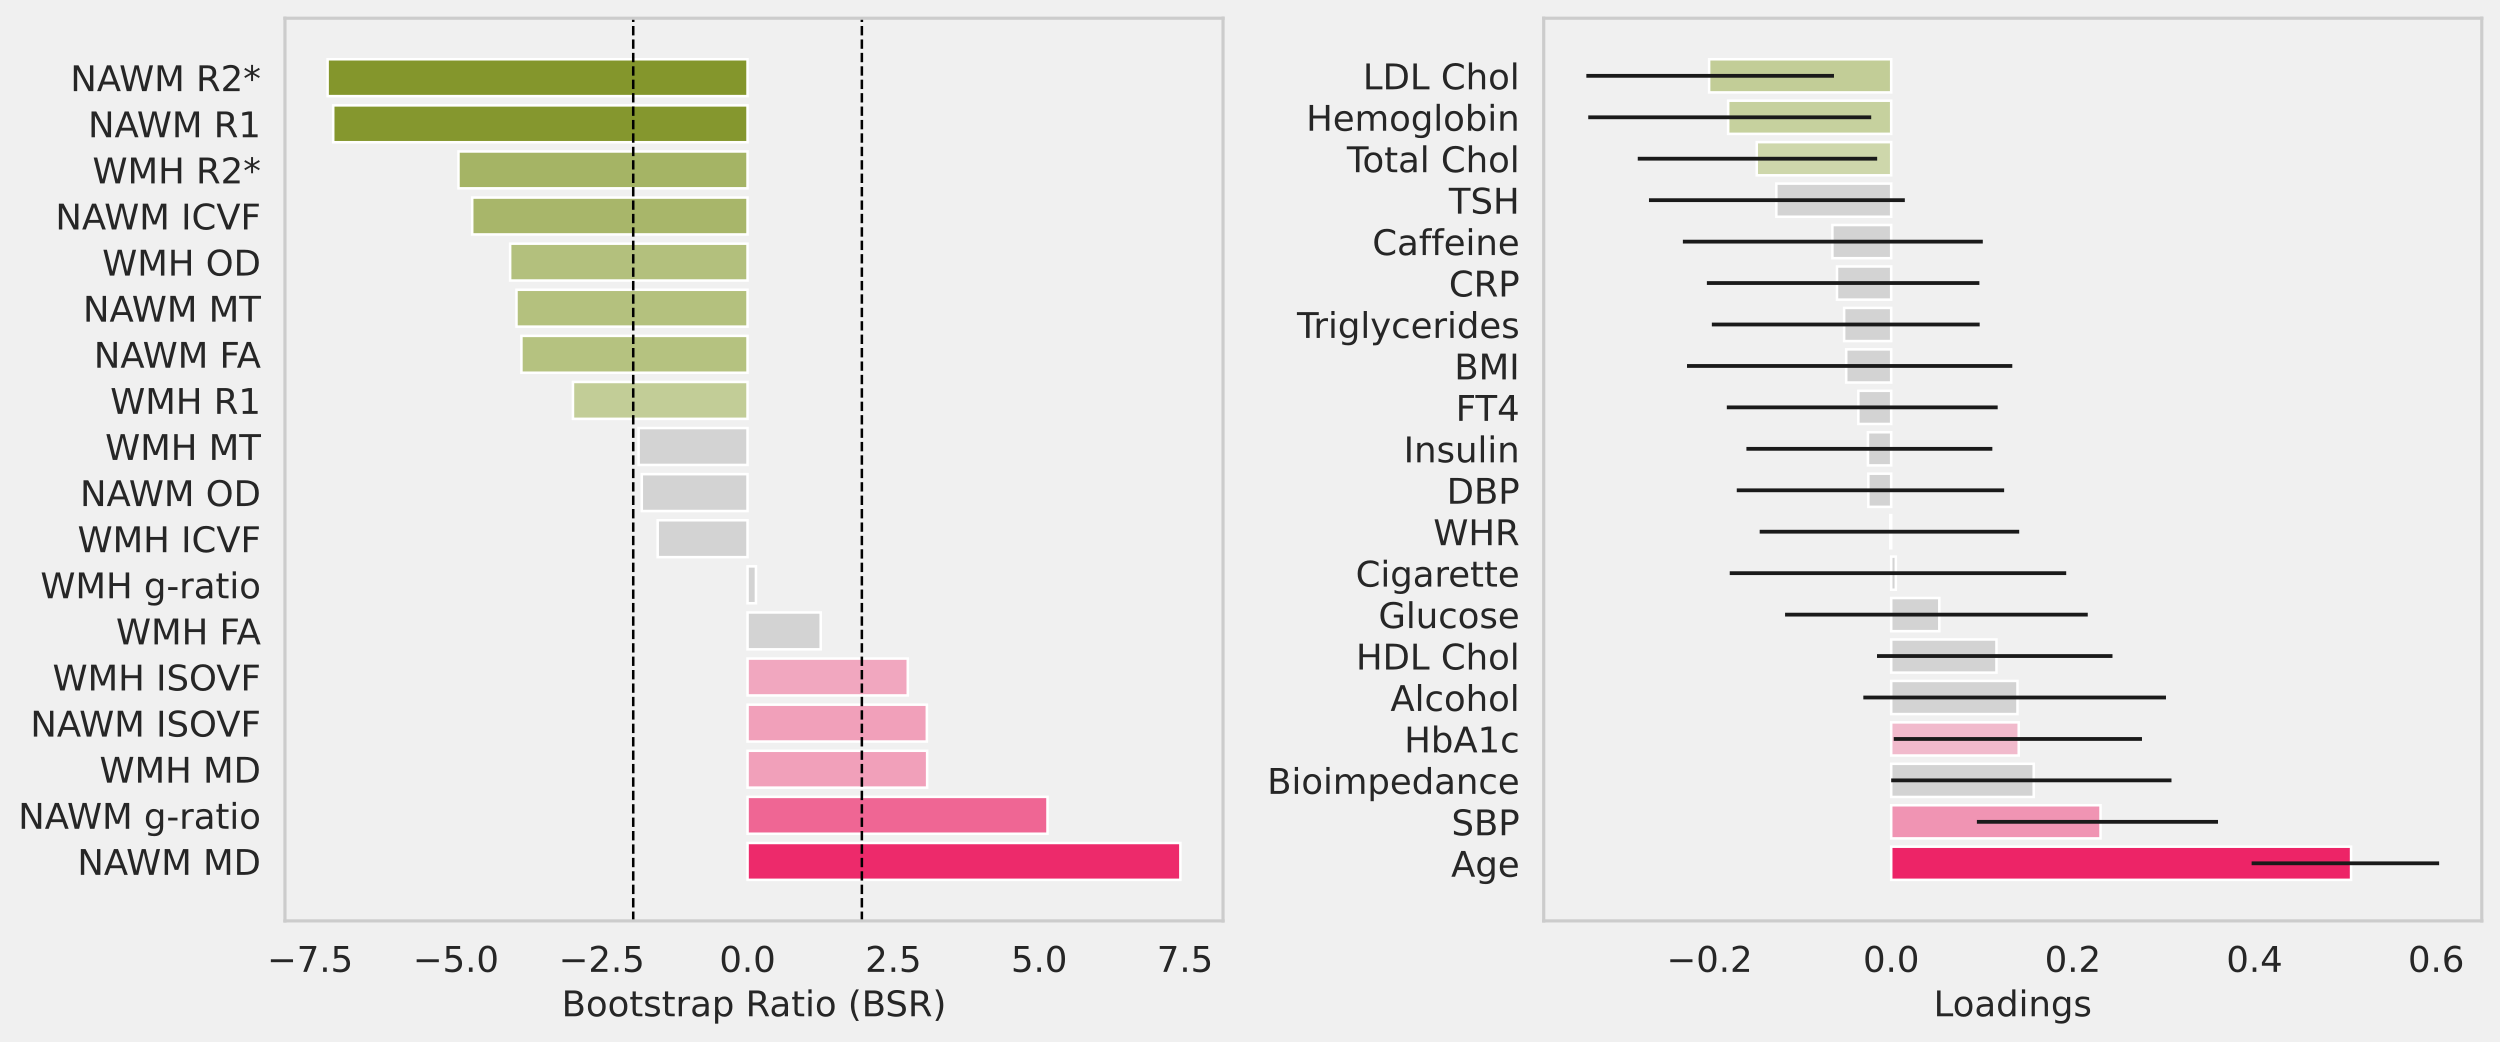
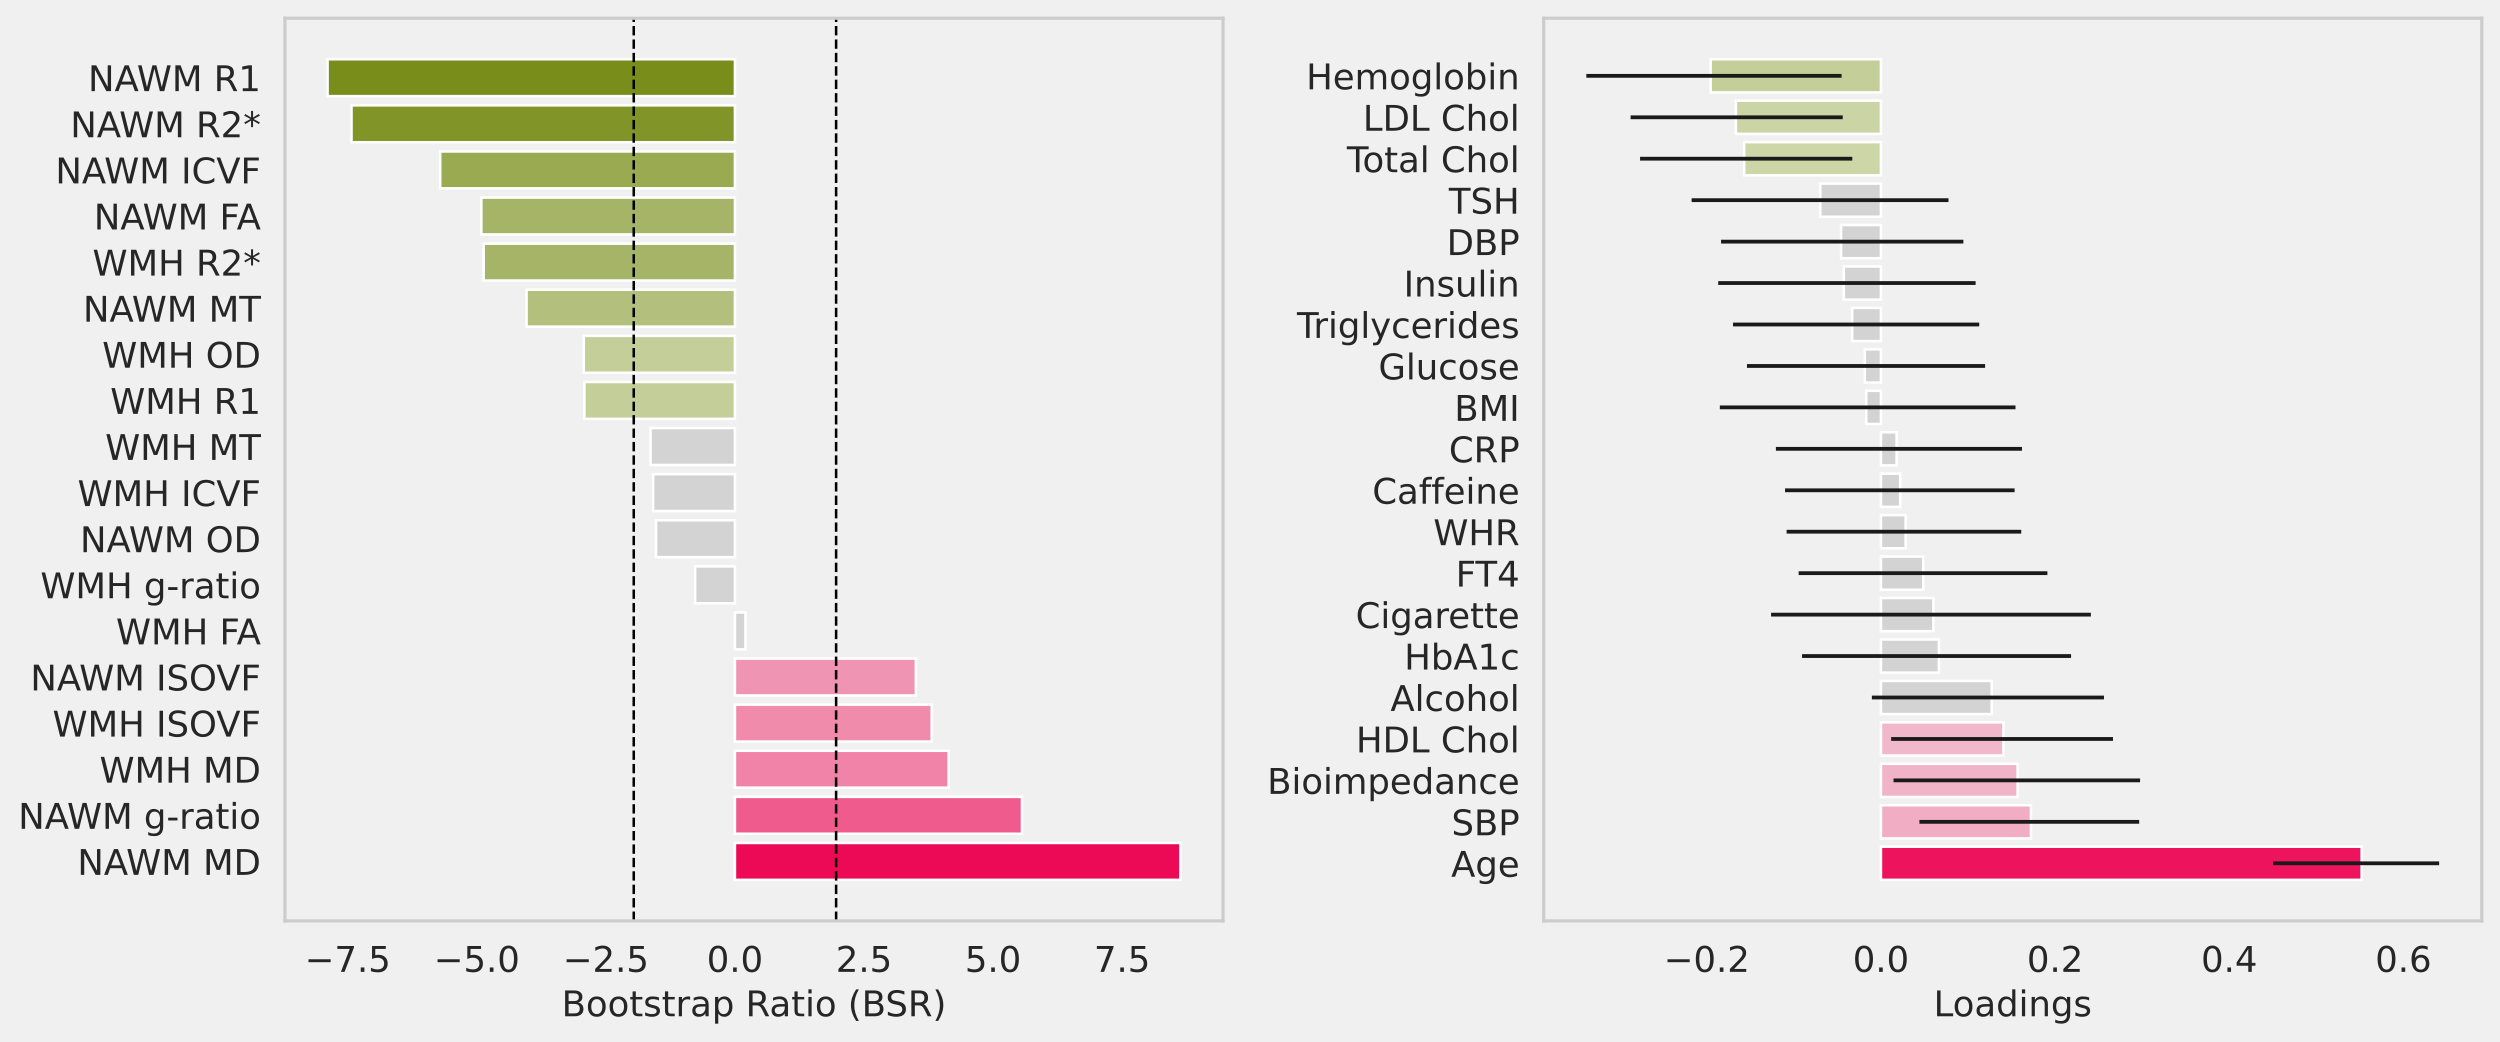
<svg xmlns="http://www.w3.org/2000/svg" width="987.589pt" height="411.579pt" viewBox="0 0 987.589 411.579" version="1.1">
  <defs>
    <style type="text/css">*{stroke-linejoin: round; stroke-linecap: butt}</style>
  </defs>
  <g id="figure_1">
    <g id="patch_1">
      <path d="M 0 411.579  L 987.589 411.579  L 987.589 0  L 0 0  L 0 411.579  z " style="fill: none" />
    </g>
    <g id="axes_1">
      <g id="patch_2">
        <path d="M 112.569 363.78  L 483.139 363.78  L 483.139 7.2  L 112.569 7.2  L 112.569 363.78  z " style="fill: none" />
      </g>
      <g id="matplotlib.axis_1">
        <g id="xtick_1">
          <g id="text_1">
-             <text style="fill: #262626; font: 14px 'DejaVu Sans', sans-serif; text-anchor: middle" x="122.5" y="383.918" transform="rotate(-0 122.5004 383.9178)">−7.5</text>
+             <text style="fill: #262626; font: 14px 'DejaVu Sans', sans-serif; text-anchor: middle" x="137.373" y="383.918" transform="rotate(-0 137.3735 383.9178)">−7.5</text>
          </g>
        </g>
        <g id="xtick_2">
          <g id="text_2">
-             <text style="fill: #262626; font: 14px 'DejaVu Sans', sans-serif; text-anchor: middle" x="180.103" y="383.918" transform="rotate(-0 180.1026 383.9178)">−5.0</text>
+             <text style="fill: #262626; font: 14px 'DejaVu Sans', sans-serif; text-anchor: middle" x="188.357" y="383.918" transform="rotate(-0 188.357 383.9178)">−5.0</text>
          </g>
        </g>
        <g id="xtick_3">
          <g id="text_3">
-             <text style="fill: #262626; font: 14px 'DejaVu Sans', sans-serif; text-anchor: middle" x="237.705" y="383.918" transform="rotate(-0 237.7048 383.9178)">−2.5</text>
+             <text style="fill: #262626; font: 14px 'DejaVu Sans', sans-serif; text-anchor: middle" x="239.341" y="383.918" transform="rotate(-0 239.3405 383.9178)">−2.5</text>
          </g>
        </g>
        <g id="xtick_4">
          <g id="text_4">
-             <text style="fill: #262626; font: 14px 'DejaVu Sans', sans-serif; text-anchor: middle" x="295.307" y="383.918" transform="rotate(-0 295.3069 383.9178)">0.0</text>
+             <text style="fill: #262626; font: 14px 'DejaVu Sans', sans-serif; text-anchor: middle" x="290.324" y="383.918" transform="rotate(-0 290.3241 383.9178)">0.0</text>
          </g>
        </g>
        <g id="xtick_5">
          <g id="text_5">
-             <text style="fill: #262626; font: 14px 'DejaVu Sans', sans-serif; text-anchor: middle" x="352.909" y="383.918" transform="rotate(-0 352.9091 383.9178)">2.5</text>
+             <text style="fill: #262626; font: 14px 'DejaVu Sans', sans-serif; text-anchor: middle" x="341.308" y="383.918" transform="rotate(-0 341.3076 383.9178)">2.5</text>
          </g>
        </g>
        <g id="xtick_6">
          <g id="text_6">
-             <text style="fill: #262626; font: 14px 'DejaVu Sans', sans-serif; text-anchor: middle" x="410.511" y="383.918" transform="rotate(-0 410.5113 383.9178)">5.0</text>
+             <text style="fill: #262626; font: 14px 'DejaVu Sans', sans-serif; text-anchor: middle" x="392.291" y="383.918" transform="rotate(-0 392.2911 383.9178)">5.0</text>
          </g>
        </g>
        <g id="xtick_7">
          <g id="text_7">
-             <text style="fill: #262626; font: 14px 'DejaVu Sans', sans-serif; text-anchor: middle" x="468.114" y="383.918" transform="rotate(-0 468.1135 383.9178)">7.5</text>
+             <text style="fill: #262626; font: 14px 'DejaVu Sans', sans-serif; text-anchor: middle" x="443.275" y="383.918" transform="rotate(-0 443.2746 383.9178)">7.5</text>
          </g>
        </g>
        <g id="text_8">
          <text style="fill: #262626; font: 14px 'DejaVu Sans', sans-serif; text-anchor: middle" x="297.854" y="401.467" transform="rotate(-0 297.8544 401.4672)">Bootstrap Ratio (BSR)</text>
        </g>
      </g>
      <g id="matplotlib.axis_2">
        <g id="ytick_1">
          <g id="text_9">
            <text style="fill: #262626; font: 14px 'DejaVu Sans', sans-serif; text-anchor: end" x="103.069" y="345.606" transform="rotate(-0 103.0694 345.6061)">NAWM MD</text>
          </g>
        </g>
        <g id="ytick_2">
          <g id="text_10">
            <text style="fill: #262626; font: 14px 'DejaVu Sans', sans-serif; text-anchor: end" x="103.069" y="327.395" transform="rotate(-0 103.0694 327.3947)">NAWM g-ratio</text>
          </g>
        </g>
        <g id="ytick_3">
          <g id="text_11">
            <text style="fill: #262626; font: 14px 'DejaVu Sans', sans-serif; text-anchor: end" x="103.069" y="309.183" transform="rotate(-0 103.0694 309.1833)">WMH MD</text>
          </g>
        </g>
        <g id="ytick_4">
          <g id="text_12">
-             <text style="fill: #262626; font: 14px 'DejaVu Sans', sans-serif; text-anchor: end" x="103.069" y="290.972" transform="rotate(-0 103.0694 290.9718)">NAWM ISOVF</text>
+             <text style="fill: #262626; font: 14px 'DejaVu Sans', sans-serif; text-anchor: end" x="103.069" y="290.972" transform="rotate(-0 103.0694 290.9718)">WMH ISOVF</text>
          </g>
        </g>
        <g id="ytick_5">
          <g id="text_13">
-             <text style="fill: #262626; font: 14px 'DejaVu Sans', sans-serif; text-anchor: end" x="103.069" y="272.76" transform="rotate(-0 103.0694 272.7604)">WMH ISOVF</text>
+             <text style="fill: #262626; font: 14px 'DejaVu Sans', sans-serif; text-anchor: end" x="103.069" y="272.76" transform="rotate(-0 103.0694 272.7604)">NAWM ISOVF</text>
          </g>
        </g>
        <g id="ytick_6">
          <g id="text_14">
            <text style="fill: #262626; font: 14px 'DejaVu Sans', sans-serif; text-anchor: end" x="103.069" y="254.549" transform="rotate(-0 103.0694 254.5489)">WMH FA</text>
          </g>
        </g>
        <g id="ytick_7">
          <g id="text_15">
            <text style="fill: #262626; font: 14px 'DejaVu Sans', sans-serif; text-anchor: end" x="103.069" y="236.338" transform="rotate(-0 103.0694 236.3375)">WMH g-ratio</text>
          </g>
        </g>
        <g id="ytick_8">
          <g id="text_16">
-             <text style="fill: #262626; font: 14px 'DejaVu Sans', sans-serif; text-anchor: end" x="103.069" y="218.126" transform="rotate(-0 103.0694 218.1261)">WMH ICVF</text>
+             <text style="fill: #262626; font: 14px 'DejaVu Sans', sans-serif; text-anchor: end" x="103.069" y="218.126" transform="rotate(-0 103.0694 218.1261)">NAWM OD</text>
          </g>
        </g>
        <g id="ytick_9">
          <g id="text_17">
-             <text style="fill: #262626; font: 14px 'DejaVu Sans', sans-serif; text-anchor: end" x="103.069" y="199.915" transform="rotate(-0 103.0694 199.9146)">NAWM OD</text>
+             <text style="fill: #262626; font: 14px 'DejaVu Sans', sans-serif; text-anchor: end" x="103.069" y="199.915" transform="rotate(-0 103.0694 199.9146)">WMH ICVF</text>
          </g>
        </g>
        <g id="ytick_10">
          <g id="text_18">
            <text style="fill: #262626; font: 14px 'DejaVu Sans', sans-serif; text-anchor: end" x="103.069" y="181.703" transform="rotate(-0 103.0694 181.7032)">WMH MT</text>
          </g>
        </g>
        <g id="ytick_11">
          <g id="text_19">
            <text style="fill: #262626; font: 14px 'DejaVu Sans', sans-serif; text-anchor: end" x="103.069" y="163.492" transform="rotate(-0 103.0694 163.4917)">WMH R1</text>
          </g>
        </g>
        <g id="ytick_12">
          <g id="text_20">
-             <text style="fill: #262626; font: 14px 'DejaVu Sans', sans-serif; text-anchor: end" x="103.069" y="145.28" transform="rotate(-0 103.0694 145.2803)">NAWM FA</text>
+             <text style="fill: #262626; font: 14px 'DejaVu Sans', sans-serif; text-anchor: end" x="103.069" y="145.28" transform="rotate(-0 103.0694 145.2803)">WMH OD</text>
          </g>
        </g>
        <g id="ytick_13">
          <g id="text_21">
            <text style="fill: #262626; font: 14px 'DejaVu Sans', sans-serif; text-anchor: end" x="103.069" y="127.069" transform="rotate(-0 103.0694 127.0689)">NAWM MT</text>
          </g>
        </g>
        <g id="ytick_14">
          <g id="text_22">
-             <text style="fill: #262626; font: 14px 'DejaVu Sans', sans-serif; text-anchor: end" x="103.069" y="108.857" transform="rotate(-0 103.0694 108.8574)">WMH OD</text>
+             <text style="fill: #262626; font: 14px 'DejaVu Sans', sans-serif; text-anchor: end" x="103.069" y="108.857" transform="rotate(-0 103.0694 108.8574)">WMH R2*</text>
          </g>
        </g>
        <g id="ytick_15">
          <g id="text_23">
-             <text style="fill: #262626; font: 14px 'DejaVu Sans', sans-serif; text-anchor: end" x="103.069" y="90.646" transform="rotate(-0 103.0694 90.64598)">NAWM ICVF</text>
+             <text style="fill: #262626; font: 14px 'DejaVu Sans', sans-serif; text-anchor: end" x="103.069" y="90.646" transform="rotate(-0 103.0694 90.64598)">NAWM FA</text>
          </g>
        </g>
        <g id="ytick_16">
          <g id="text_24">
-             <text style="fill: #262626; font: 14px 'DejaVu Sans', sans-serif; text-anchor: end" x="103.069" y="72.435" transform="rotate(-0 103.0694 72.43454)">WMH R2*</text>
+             <text style="fill: #262626; font: 14px 'DejaVu Sans', sans-serif; text-anchor: end" x="103.069" y="72.435" transform="rotate(-0 103.0694 72.43454)">NAWM ICVF</text>
          </g>
        </g>
        <g id="ytick_17">
          <g id="text_25">
-             <text style="fill: #262626; font: 14px 'DejaVu Sans', sans-serif; text-anchor: end" x="103.069" y="54.223" transform="rotate(-0 103.0694 54.2231)">NAWM R1</text>
+             <text style="fill: #262626; font: 14px 'DejaVu Sans', sans-serif; text-anchor: end" x="103.069" y="54.223" transform="rotate(-0 103.0694 54.2231)">NAWM R2*</text>
          </g>
        </g>
        <g id="ytick_18">
          <g id="text_26">
-             <text style="fill: #262626; font: 14px 'DejaVu Sans', sans-serif; text-anchor: end" x="103.069" y="36.012" transform="rotate(-0 103.0694 36.01166)">NAWM R2*</text>
+             <text style="fill: #262626; font: 14px 'DejaVu Sans', sans-serif; text-anchor: end" x="103.069" y="36.012" transform="rotate(-0 103.0694 36.01166)">NAWM R1</text>
          </g>
        </g>
      </g>
      <g id="patch_3">
-         <path d="M 295.307 347.572  L 466.295 347.572  L 466.295 333.003  L 295.307 333.003  z " clip-path="url(#p9e7b2b9ca8)" style="fill: #ed2a6b; stroke: #ffffff; stroke-linejoin: miter" />
+         <path d="M 290.324 347.572  L 466.295 347.572  L 466.295 333.003  L 290.324 333.003  z " clip-path="url(#pe15419b71a)" style="fill: #ec0955; stroke: #ffffff; stroke-linejoin: miter" />
      </g>
      <g id="patch_4">
-         <path d="M 295.307 329.36  L 413.802 329.36  L 413.802 314.791  L 295.307 314.791  z " clip-path="url(#p9e7b2b9ca8)" style="fill: #ef6694; stroke: #ffffff; stroke-linejoin: miter" />
+         <path d="M 290.324 329.36  L 403.717 329.36  L 403.717 314.791  L 290.324 314.791  z " clip-path="url(#pe15419b71a)" style="fill: #ef5b8c; stroke: #ffffff; stroke-linejoin: miter" />
      </g>
      <g id="patch_5">
-         <path d="M 295.307 311.149  L 366.254 311.149  L 366.254 296.58  L 295.307 296.58  z " clip-path="url(#p9e7b2b9ca8)" style="fill: #f1a0ba; stroke: #ffffff; stroke-linejoin: miter" />
+         <path d="M 290.324 311.149  L 374.728 311.149  L 374.728 296.58  L 290.324 296.58  z " clip-path="url(#pe15419b71a)" style="fill: #f083a7; stroke: #ffffff; stroke-linejoin: miter" />
      </g>
      <g id="patch_6">
-         <path d="M 295.307 292.937  L 366.135 292.937  L 366.135 278.368  L 295.307 278.368  z " clip-path="url(#p9e7b2b9ca8)" style="fill: #f1a0ba; stroke: #ffffff; stroke-linejoin: miter" />
+         <path d="M 290.324 292.937  L 368.052 292.937  L 368.052 278.368  L 290.324 278.368  z " clip-path="url(#pe15419b71a)" style="fill: #f08bac; stroke: #ffffff; stroke-linejoin: miter" />
      </g>
      <g id="patch_7">
-         <path d="M 295.307 274.726  L 358.604 274.726  L 358.604 260.157  L 295.307 260.157  z " clip-path="url(#p9e7b2b9ca8)" style="fill: #f1a7bf; stroke: #ffffff; stroke-linejoin: miter" />
+         <path d="M 290.324 274.726  L 361.792 274.726  L 361.792 260.157  L 290.324 260.157  z " clip-path="url(#pe15419b71a)" style="fill: #f094b3; stroke: #ffffff; stroke-linejoin: miter" />
      </g>
      <g id="patch_8">
-         <path d="M 295.307 256.515  L 324.21 256.515  L 324.21 241.945  L 295.307 241.945  z " clip-path="url(#p9e7b2b9ca8)" style="fill: #d3d3d3; stroke: #ffffff; stroke-linejoin: miter" />
+         <path d="M 290.324 256.515  L 294.468 256.515  L 294.468 241.945  L 290.324 241.945  z " clip-path="url(#pe15419b71a)" style="fill: #d3d3d3; stroke: #ffffff; stroke-linejoin: miter" />
      </g>
      <g id="patch_9">
-         <path d="M 295.307 238.303  L 298.625 238.303  L 298.625 223.734  L 295.307 223.734  z " clip-path="url(#p9e7b2b9ca8)" style="fill: #d3d3d3; stroke: #ffffff; stroke-linejoin: miter" />
+         <path d="M 290.324 238.303  L 274.61 238.303  L 274.61 223.734  L 290.324 223.734  z " clip-path="url(#pe15419b71a)" style="fill: #d3d3d3; stroke: #ffffff; stroke-linejoin: miter" />
      </g>
      <g id="patch_10">
-         <path d="M 295.307 220.092  L 259.809 220.092  L 259.809 205.523  L 295.307 205.523  z " clip-path="url(#p9e7b2b9ca8)" style="fill: #d3d3d3; stroke: #ffffff; stroke-linejoin: miter" />
+         <path d="M 290.324 220.092  L 259.154 220.092  L 259.154 205.523  L 290.324 205.523  z " clip-path="url(#pe15419b71a)" style="fill: #d3d3d3; stroke: #ffffff; stroke-linejoin: miter" />
      </g>
      <g id="patch_11">
-         <path d="M 295.307 201.88  L 253.523 201.88  L 253.523 187.311  L 295.307 187.311  z " clip-path="url(#p9e7b2b9ca8)" style="fill: #d3d3d3; stroke: #ffffff; stroke-linejoin: miter" />
+         <path d="M 290.324 201.88  L 257.998 201.88  L 257.998 187.311  L 290.324 187.311  z " clip-path="url(#pe15419b71a)" style="fill: #d3d3d3; stroke: #ffffff; stroke-linejoin: miter" />
      </g>
      <g id="patch_12">
-         <path d="M 295.307 183.669  L 252.277 183.669  L 252.277 169.1  L 295.307 169.1  z " clip-path="url(#p9e7b2b9ca8)" style="fill: #d3d3d3; stroke: #ffffff; stroke-linejoin: miter" />
+         <path d="M 290.324 183.669  L 256.989 183.669  L 256.989 169.1  L 290.324 169.1  z " clip-path="url(#pe15419b71a)" style="fill: #d3d3d3; stroke: #ffffff; stroke-linejoin: miter" />
      </g>
      <g id="patch_13">
-         <path d="M 295.307 165.457  L 226.337 165.457  L 226.337 150.888  L 295.307 150.888  z " clip-path="url(#p9e7b2b9ca8)" style="fill: #c2cd97; stroke: #ffffff; stroke-linejoin: miter" />
+         <path d="M 290.324 165.457  L 230.853 165.457  L 230.853 150.888  L 290.324 150.888  z " clip-path="url(#pe15419b71a)" style="fill: #c3ce99; stroke: #ffffff; stroke-linejoin: miter" />
      </g>
      <g id="patch_14">
-         <path d="M 295.307 147.246  L 205.975 147.246  L 205.975 132.677  L 295.307 132.677  z " clip-path="url(#p9e7b2b9ca8)" style="fill: #b5c280; stroke: #ffffff; stroke-linejoin: miter" />
+         <path d="M 290.324 147.246  L 230.617 147.246  L 230.617 132.677  L 290.324 132.677  z " clip-path="url(#pe15419b71a)" style="fill: #c3ce99; stroke: #ffffff; stroke-linejoin: miter" />
      </g>
      <g id="patch_15">
-         <path d="M 295.307 129.035  L 204.026 129.035  L 204.026 114.465  L 295.307 114.465  z " clip-path="url(#p9e7b2b9ca8)" style="fill: #b4c17e; stroke: #ffffff; stroke-linejoin: miter" />
+         <path d="M 290.324 129.035  L 208.022 129.035  L 208.022 114.465  L 290.324 114.465  z " clip-path="url(#pe15419b71a)" style="fill: #b3c07d; stroke: #ffffff; stroke-linejoin: miter" />
      </g>
      <g id="patch_16">
-         <path d="M 295.307 110.823  L 201.518 110.823  L 201.518 96.254  L 295.307 96.254  z " clip-path="url(#p9e7b2b9ca8)" style="fill: #b3c07d; stroke: #ffffff; stroke-linejoin: miter" />
+         <path d="M 290.324 110.823  L 191.069 110.823  L 191.069 96.254  L 290.324 96.254  z " clip-path="url(#pe15419b71a)" style="fill: #a6b467; stroke: #ffffff; stroke-linejoin: miter" />
      </g>
      <g id="patch_17">
-         <path d="M 295.307 92.612  L 186.536 92.612  L 186.536 78.043  L 295.307 78.043  z " clip-path="url(#p9e7b2b9ca8)" style="fill: #a8b66a; stroke: #ffffff; stroke-linejoin: miter" />
+         <path d="M 290.324 92.612  L 190.15 92.612  L 190.15 78.043  L 290.324 78.043  z " clip-path="url(#pe15419b71a)" style="fill: #a6b467; stroke: #ffffff; stroke-linejoin: miter" />
      </g>
      <g id="patch_18">
-         <path d="M 295.307 74.4  L 181.109 74.4  L 181.109 59.831  L 295.307 59.831  z " clip-path="url(#p9e7b2b9ca8)" style="fill: #a5b465; stroke: #ffffff; stroke-linejoin: miter" />
+         <path d="M 290.324 74.4  L 173.898 74.4  L 173.898 59.831  L 290.324 59.831  z " clip-path="url(#pe15419b71a)" style="fill: #99aa51; stroke: #ffffff; stroke-linejoin: miter" />
      </g>
      <g id="patch_19">
-         <path d="M 295.307 56.189  L 131.629 56.189  L 131.629 41.62  L 295.307 41.62  z " clip-path="url(#p9e7b2b9ca8)" style="fill: #85972e; stroke: #ffffff; stroke-linejoin: miter" />
+         <path d="M 290.324 56.189  L 138.865 56.189  L 138.865 41.62  L 290.324 41.62  z " clip-path="url(#pe15419b71a)" style="fill: #819427; stroke: #ffffff; stroke-linejoin: miter" />
      </g>
      <g id="patch_20">
-         <path d="M 295.307 37.977  L 129.413 37.977  L 129.413 23.408  L 295.307 23.408  z " clip-path="url(#p9e7b2b9ca8)" style="fill: #84962c; stroke: #ffffff; stroke-linejoin: miter" />
+         <path d="M 290.324 37.977  L 129.413 37.977  L 129.413 23.408  L 290.324 23.408  z " clip-path="url(#pe15419b71a)" style="fill: #798d1b; stroke: #ffffff; stroke-linejoin: miter" />
      </g>
      <g id="line2d_1">
-         <path d="M 340.467 363.78  L 340.467 7.2  " clip-path="url(#p9e7b2b9ca8)" style="fill: none; stroke-dasharray: 3.7,1.6; stroke-dashoffset: 0; stroke: #000000" />
+         <path d="M 330.295 363.78  L 330.295 7.2  " clip-path="url(#pe15419b71a)" style="fill: none; stroke-dasharray: 3.7,1.6; stroke-dashoffset: 0; stroke: #000000" />
      </g>
      <g id="line2d_2">
-         <path d="M 250.147 363.78  L 250.147 7.2  " clip-path="url(#p9e7b2b9ca8)" style="fill: none; stroke-dasharray: 3.7,1.6; stroke-dashoffset: 0; stroke: #000000" />
+         <path d="M 250.353 363.78  L 250.353 7.2  " clip-path="url(#pe15419b71a)" style="fill: none; stroke-dasharray: 3.7,1.6; stroke-dashoffset: 0; stroke: #000000" />
      </g>
      <g id="patch_21">
        <path d="M 112.569 363.78  L 112.569 7.2  " style="fill: none; stroke: #cccccc; stroke-width: 1.25; stroke-linejoin: miter; stroke-linecap: square" />
      </g>
      <g id="patch_22">
        <path d="M 483.139 363.78  L 483.139 7.2  " style="fill: none; stroke: #cccccc; stroke-width: 1.25; stroke-linejoin: miter; stroke-linecap: square" />
      </g>
      <g id="patch_23">
        <path d="M 112.569 363.78  L 483.139 363.78  " style="fill: none; stroke: #cccccc; stroke-width: 1.25; stroke-linejoin: miter; stroke-linecap: square" />
      </g>
      <g id="patch_24">
        <path d="M 112.569 7.2  L 483.139 7.2  " style="fill: none; stroke: #cccccc; stroke-width: 1.25; stroke-linejoin: miter; stroke-linecap: square" />
      </g>
    </g>
    <g id="axes_2">
      <g id="patch_25">
        <path d="M 609.819 363.78  L 980.389 363.78  L 980.389 7.2  L 609.819 7.2  L 609.819 363.78  z " style="fill: none" />
      </g>
      <g id="matplotlib.axis_3">
        <g id="xtick_8">
          <g id="text_27">
-             <text style="fill: #262626; font: 14px 'DejaVu Sans', sans-serif; text-anchor: middle" x="675.333" y="383.918" transform="rotate(-0 675.3329 383.9178)">−0.2</text>
+             <text style="fill: #262626; font: 14px 'DejaVu Sans', sans-serif; text-anchor: middle" x="674.242" y="383.918" transform="rotate(-0 674.2419 383.9178)">−0.2</text>
          </g>
        </g>
        <g id="xtick_9">
          <g id="text_28">
-             <text style="fill: #262626; font: 14px 'DejaVu Sans', sans-serif; text-anchor: middle" x="747.093" y="383.918" transform="rotate(-0 747.0929 383.9178)">0.0</text>
+             <text style="fill: #262626; font: 14px 'DejaVu Sans', sans-serif; text-anchor: middle" x="743.039" y="383.918" transform="rotate(-0 743.0389 383.9178)">0.0</text>
          </g>
        </g>
        <g id="xtick_10">
          <g id="text_29">
-             <text style="fill: #262626; font: 14px 'DejaVu Sans', sans-serif; text-anchor: middle" x="818.853" y="383.918" transform="rotate(-0 818.8528 383.9178)">0.2</text>
+             <text style="fill: #262626; font: 14px 'DejaVu Sans', sans-serif; text-anchor: middle" x="811.836" y="383.918" transform="rotate(-0 811.8359 383.9178)">0.2</text>
          </g>
        </g>
        <g id="xtick_11">
          <g id="text_30">
-             <text style="fill: #262626; font: 14px 'DejaVu Sans', sans-serif; text-anchor: middle" x="890.613" y="383.918" transform="rotate(-0 890.6127 383.9178)">0.4</text>
+             <text style="fill: #262626; font: 14px 'DejaVu Sans', sans-serif; text-anchor: middle" x="880.633" y="383.918" transform="rotate(-0 880.6329 383.9178)">0.4</text>
          </g>
        </g>
        <g id="xtick_12">
          <g id="text_31">
-             <text style="fill: #262626; font: 14px 'DejaVu Sans', sans-serif; text-anchor: middle" x="962.373" y="383.918" transform="rotate(-0 962.3727 383.9178)">0.6</text>
+             <text style="fill: #262626; font: 14px 'DejaVu Sans', sans-serif; text-anchor: middle" x="949.43" y="383.918" transform="rotate(-0 949.4299 383.9178)">0.6</text>
          </g>
        </g>
        <g id="text_32">
          <text style="fill: #262626; font: 14px 'DejaVu Sans', sans-serif; text-anchor: middle" x="795.104" y="401.467" transform="rotate(-0 795.1044 401.4672)">Loadings</text>
        </g>
      </g>
      <g id="matplotlib.axis_4">
        <g id="ytick_19">
          <g id="text_33">
-             <text style="fill: #262626; font: 14px 'DejaVu Sans', sans-serif; text-anchor: end" x="600.319" y="35.276" transform="rotate(-0 600.3194 35.27585)">LDL Chol</text>
+             <text style="fill: #262626; font: 14px 'DejaVu Sans', sans-serif; text-anchor: end" x="600.319" y="35.276" transform="rotate(-0 600.3194 35.27585)">Hemoglobin</text>
          </g>
        </g>
        <g id="ytick_20">
          <g id="text_34">
-             <text style="fill: #262626; font: 14px 'DejaVu Sans', sans-serif; text-anchor: end" x="600.319" y="51.648" transform="rotate(-0 600.3194 51.64775)">Hemoglobin</text>
+             <text style="fill: #262626; font: 14px 'DejaVu Sans', sans-serif; text-anchor: end" x="600.319" y="51.648" transform="rotate(-0 600.3194 51.64775)">LDL Chol</text>
          </g>
        </g>
        <g id="ytick_21">
          <g id="text_35">
            <text style="fill: #262626; font: 14px 'DejaVu Sans', sans-serif; text-anchor: end" x="600.319" y="68.02" transform="rotate(-0 600.3194 68.01965)">Total Chol</text>
          </g>
        </g>
        <g id="ytick_22">
          <g id="text_36">
            <text style="fill: #262626; font: 14px 'DejaVu Sans', sans-serif; text-anchor: end" x="600.319" y="84.392" transform="rotate(-0 600.3194 84.39155)">TSH</text>
          </g>
        </g>
        <g id="ytick_23">
          <g id="text_37">
-             <text style="fill: #262626; font: 14px 'DejaVu Sans', sans-serif; text-anchor: end" x="600.319" y="100.763" transform="rotate(-0 600.3194 100.7635)">Caffeine</text>
+             <text style="fill: #262626; font: 14px 'DejaVu Sans', sans-serif; text-anchor: end" x="600.319" y="100.763" transform="rotate(-0 600.3194 100.7635)">DBP</text>
          </g>
        </g>
        <g id="ytick_24">
          <g id="text_38">
-             <text style="fill: #262626; font: 14px 'DejaVu Sans', sans-serif; text-anchor: end" x="600.319" y="117.135" transform="rotate(-0 600.3194 117.1354)">CRP</text>
+             <text style="fill: #262626; font: 14px 'DejaVu Sans', sans-serif; text-anchor: end" x="600.319" y="117.135" transform="rotate(-0 600.3194 117.1354)">Insulin</text>
          </g>
        </g>
        <g id="ytick_25">
          <g id="text_39">
            <text style="fill: #262626; font: 14px 'DejaVu Sans', sans-serif; text-anchor: end" x="600.319" y="133.507" transform="rotate(-0 600.3194 133.5073)">Triglycerides</text>
          </g>
        </g>
        <g id="ytick_26">
          <g id="text_40">
-             <text style="fill: #262626; font: 14px 'DejaVu Sans', sans-serif; text-anchor: end" x="600.319" y="149.879" transform="rotate(-0 600.3194 149.8792)">BMI</text>
+             <text style="fill: #262626; font: 14px 'DejaVu Sans', sans-serif; text-anchor: end" x="600.319" y="149.879" transform="rotate(-0 600.3194 149.8792)">Glucose</text>
          </g>
        </g>
        <g id="ytick_27">
          <g id="text_41">
-             <text style="fill: #262626; font: 14px 'DejaVu Sans', sans-serif; text-anchor: end" x="600.319" y="166.251" transform="rotate(-0 600.3194 166.2511)">FT4</text>
+             <text style="fill: #262626; font: 14px 'DejaVu Sans', sans-serif; text-anchor: end" x="600.319" y="166.251" transform="rotate(-0 600.3194 166.2511)">BMI</text>
          </g>
        </g>
        <g id="ytick_28">
          <g id="text_42">
-             <text style="fill: #262626; font: 14px 'DejaVu Sans', sans-serif; text-anchor: end" x="600.319" y="182.623" transform="rotate(-0 600.3194 182.623)">Insulin</text>
+             <text style="fill: #262626; font: 14px 'DejaVu Sans', sans-serif; text-anchor: end" x="600.319" y="182.623" transform="rotate(-0 600.3194 182.623)">CRP</text>
          </g>
        </g>
        <g id="ytick_29">
          <g id="text_43">
-             <text style="fill: #262626; font: 14px 'DejaVu Sans', sans-serif; text-anchor: end" x="600.319" y="198.995" transform="rotate(-0 600.3194 198.9949)">DBP</text>
+             <text style="fill: #262626; font: 14px 'DejaVu Sans', sans-serif; text-anchor: end" x="600.319" y="198.995" transform="rotate(-0 600.3194 198.9949)">Caffeine</text>
          </g>
        </g>
        <g id="ytick_30">
          <g id="text_44">
            <text style="fill: #262626; font: 14px 'DejaVu Sans', sans-serif; text-anchor: end" x="600.319" y="215.367" transform="rotate(-0 600.3194 215.3668)">WHR</text>
          </g>
        </g>
        <g id="ytick_31">
          <g id="text_45">
-             <text style="fill: #262626; font: 14px 'DejaVu Sans', sans-serif; text-anchor: end" x="600.319" y="231.739" transform="rotate(-0 600.3194 231.7387)">Cigarette</text>
+             <text style="fill: #262626; font: 14px 'DejaVu Sans', sans-serif; text-anchor: end" x="600.319" y="231.739" transform="rotate(-0 600.3194 231.7387)">FT4</text>
          </g>
        </g>
        <g id="ytick_32">
          <g id="text_46">
-             <text style="fill: #262626; font: 14px 'DejaVu Sans', sans-serif; text-anchor: end" x="600.319" y="248.111" transform="rotate(-0 600.3194 248.1106)">Glucose</text>
+             <text style="fill: #262626; font: 14px 'DejaVu Sans', sans-serif; text-anchor: end" x="600.319" y="248.111" transform="rotate(-0 600.3194 248.1106)">Cigarette</text>
          </g>
        </g>
        <g id="ytick_33">
          <g id="text_47">
-             <text style="fill: #262626; font: 14px 'DejaVu Sans', sans-serif; text-anchor: end" x="600.319" y="264.482" transform="rotate(-0 600.3194 264.4825)">HDL Chol</text>
+             <text style="fill: #262626; font: 14px 'DejaVu Sans', sans-serif; text-anchor: end" x="600.319" y="264.482" transform="rotate(-0 600.3194 264.4825)">HbA1c</text>
          </g>
        </g>
        <g id="ytick_34">
          <g id="text_48">
            <text style="fill: #262626; font: 14px 'DejaVu Sans', sans-serif; text-anchor: end" x="600.319" y="280.854" transform="rotate(-0 600.3194 280.8544)">Alcohol</text>
          </g>
        </g>
        <g id="ytick_35">
          <g id="text_49">
-             <text style="fill: #262626; font: 14px 'DejaVu Sans', sans-serif; text-anchor: end" x="600.319" y="297.226" transform="rotate(-0 600.3194 297.2263)">HbA1c</text>
+             <text style="fill: #262626; font: 14px 'DejaVu Sans', sans-serif; text-anchor: end" x="600.319" y="297.226" transform="rotate(-0 600.3194 297.2263)">HDL Chol</text>
          </g>
        </g>
        <g id="ytick_36">
          <g id="text_50">
            <text style="fill: #262626; font: 14px 'DejaVu Sans', sans-serif; text-anchor: end" x="600.319" y="313.598" transform="rotate(-0 600.3194 313.5982)">Bioimpedance</text>
          </g>
        </g>
        <g id="ytick_37">
          <g id="text_51">
            <text style="fill: #262626; font: 14px 'DejaVu Sans', sans-serif; text-anchor: end" x="600.319" y="329.97" transform="rotate(-0 600.3194 329.9701)">SBP</text>
          </g>
        </g>
        <g id="ytick_38">
          <g id="text_52">
            <text style="fill: #262626; font: 14px 'DejaVu Sans', sans-serif; text-anchor: end" x="600.319" y="346.342" transform="rotate(-0 600.3194 346.342)">Age</text>
          </g>
        </g>
      </g>
      <g id="patch_26">
-         <path d="M 747.093 23.408  L 675.161 23.408  L 675.161 36.506  L 747.093 36.506  z " clip-path="url(#peccb77f4b7)" style="fill: #c2cd97; stroke: #ffffff; stroke-linejoin: miter" />
+         <path d="M 743.039 23.408  L 675.783 23.408  L 675.783 36.506  L 743.039 36.506  z " clip-path="url(#pd145097197)" style="fill: #c3ce99; stroke: #ffffff; stroke-linejoin: miter" />
      </g>
      <g id="patch_27">
-         <path d="M 747.093 39.78  L 682.687 39.78  L 682.687 52.878  L 747.093 52.878  z " clip-path="url(#peccb77f4b7)" style="fill: #c6d19e; stroke: #ffffff; stroke-linejoin: miter" />
+         <path d="M 743.039 39.78  L 685.738 39.78  L 685.738 52.878  L 743.039 52.878  z " clip-path="url(#pd145097197)" style="fill: #cad4a4; stroke: #ffffff; stroke-linejoin: miter" />
      </g>
      <g id="patch_28">
-         <path d="M 747.093 56.152  L 693.967 56.152  L 693.967 69.25  L 747.093 69.25  z " clip-path="url(#peccb77f4b7)" style="fill: #ced7ab; stroke: #ffffff; stroke-linejoin: miter" />
+         <path d="M 743.039 56.152  L 689.012 56.152  L 689.012 69.25  L 743.039 69.25  z " clip-path="url(#pd145097197)" style="fill: #ccd6a7; stroke: #ffffff; stroke-linejoin: miter" />
      </g>
      <g id="patch_29">
-         <path d="M 747.093 72.524  L 701.706 72.524  L 701.706 85.621  L 747.093 85.621  z " clip-path="url(#peccb77f4b7)" style="fill: #d3d3d3; stroke: #ffffff; stroke-linejoin: miter" />
+         <path d="M 743.039 72.524  L 719.091 72.524  L 719.091 85.621  L 743.039 85.621  z " clip-path="url(#pd145097197)" style="fill: #d3d3d3; stroke: #ffffff; stroke-linejoin: miter" />
      </g>
      <g id="patch_30">
-         <path d="M 747.093 88.896  L 723.854 88.896  L 723.854 101.993  L 747.093 101.993  z " clip-path="url(#peccb77f4b7)" style="fill: #d3d3d3; stroke: #ffffff; stroke-linejoin: miter" />
+         <path d="M 743.039 88.896  L 727.292 88.896  L 727.292 101.993  L 743.039 101.993  z " clip-path="url(#pd145097197)" style="fill: #d3d3d3; stroke: #ffffff; stroke-linejoin: miter" />
      </g>
      <g id="patch_31">
-         <path d="M 747.093 105.268  L 725.672 105.268  L 725.672 118.365  L 747.093 118.365  z " clip-path="url(#peccb77f4b7)" style="fill: #d3d3d3; stroke: #ffffff; stroke-linejoin: miter" />
+         <path d="M 743.039 105.268  L 728.371 105.268  L 728.371 118.365  L 743.039 118.365  z " clip-path="url(#pd145097197)" style="fill: #d3d3d3; stroke: #ffffff; stroke-linejoin: miter" />
      </g>
      <g id="patch_32">
-         <path d="M 747.093 121.64  L 728.495 121.64  L 728.495 134.737  L 747.093 134.737  z " clip-path="url(#peccb77f4b7)" style="fill: #d3d3d3; stroke: #ffffff; stroke-linejoin: miter" />
+         <path d="M 743.039 121.64  L 731.658 121.64  L 731.658 134.737  L 743.039 134.737  z " clip-path="url(#pd145097197)" style="fill: #d3d3d3; stroke: #ffffff; stroke-linejoin: miter" />
      </g>
      <g id="patch_33">
-         <path d="M 747.093 138.011  L 729.319 138.011  L 729.319 151.109  L 747.093 151.109  z " clip-path="url(#peccb77f4b7)" style="fill: #d3d3d3; stroke: #ffffff; stroke-linejoin: miter" />
+         <path d="M 743.039 138.011  L 736.675 138.011  L 736.675 151.109  L 743.039 151.109  z " clip-path="url(#pd145097197)" style="fill: #d3d3d3; stroke: #ffffff; stroke-linejoin: miter" />
      </g>
      <g id="patch_34">
-         <path d="M 747.093 154.383  L 734.11 154.383  L 734.11 167.481  L 747.093 167.481  z " clip-path="url(#peccb77f4b7)" style="fill: #d3d3d3; stroke: #ffffff; stroke-linejoin: miter" />
+         <path d="M 743.039 154.383  L 737.235 154.383  L 737.235 167.481  L 743.039 167.481  z " clip-path="url(#pd145097197)" style="fill: #d3d3d3; stroke: #ffffff; stroke-linejoin: miter" />
      </g>
      <g id="patch_35">
-         <path d="M 747.093 170.755  L 737.913 170.755  L 737.913 183.853  L 747.093 183.853  z " clip-path="url(#peccb77f4b7)" style="fill: #d3d3d3; stroke: #ffffff; stroke-linejoin: miter" />
+         <path d="M 743.039 170.755  L 749.232 170.755  L 749.232 183.853  L 743.039 183.853  z " clip-path="url(#pd145097197)" style="fill: #d3d3d3; stroke: #ffffff; stroke-linejoin: miter" />
      </g>
      <g id="patch_36">
-         <path d="M 747.093 187.127  L 738.063 187.127  L 738.063 200.225  L 747.093 200.225  z " clip-path="url(#peccb77f4b7)" style="fill: #d3d3d3; stroke: #ffffff; stroke-linejoin: miter" />
+         <path d="M 743.039 187.127  L 750.629 187.127  L 750.629 200.225  L 743.039 200.225  z " clip-path="url(#pd145097197)" style="fill: #d3d3d3; stroke: #ffffff; stroke-linejoin: miter" />
      </g>
      <g id="patch_37">
-         <path d="M 747.093 203.499  L 746.748 203.499  L 746.748 216.597  L 747.093 216.597  z " clip-path="url(#peccb77f4b7)" style="fill: #d3d3d3; stroke: #ffffff; stroke-linejoin: miter" />
+         <path d="M 743.039 203.499  L 752.786 203.499  L 752.786 216.597  L 743.039 216.597  z " clip-path="url(#pd145097197)" style="fill: #d3d3d3; stroke: #ffffff; stroke-linejoin: miter" />
      </g>
      <g id="patch_38">
-         <path d="M 747.093 219.871  L 748.92 219.871  L 748.92 232.969  L 747.093 232.969  z " clip-path="url(#peccb77f4b7)" style="fill: #d3d3d3; stroke: #ffffff; stroke-linejoin: miter" />
+         <path d="M 743.039 219.871  L 759.727 219.871  L 759.727 232.969  L 743.039 232.969  z " clip-path="url(#pd145097197)" style="fill: #d3d3d3; stroke: #ffffff; stroke-linejoin: miter" />
      </g>
      <g id="patch_39">
-         <path d="M 747.093 236.243  L 766.101 236.243  L 766.101 249.34  L 747.093 249.34  z " clip-path="url(#peccb77f4b7)" style="fill: #d3d3d3; stroke: #ffffff; stroke-linejoin: miter" />
+         <path d="M 743.039 236.243  L 763.748 236.243  L 763.748 249.34  L 743.039 249.34  z " clip-path="url(#pd145097197)" style="fill: #d3d3d3; stroke: #ffffff; stroke-linejoin: miter" />
      </g>
      <g id="patch_40">
-         <path d="M 747.093 252.615  L 788.677 252.615  L 788.677 265.712  L 747.093 265.712  z " clip-path="url(#peccb77f4b7)" style="fill: #d3d3d3; stroke: #ffffff; stroke-linejoin: miter" />
+         <path d="M 743.039 252.615  L 765.935 252.615  L 765.935 265.712  L 743.039 265.712  z " clip-path="url(#pd145097197)" style="fill: #d3d3d3; stroke: #ffffff; stroke-linejoin: miter" />
      </g>
      <g id="patch_41">
-         <path d="M 747.093 268.987  L 796.983 268.987  L 796.983 282.084  L 747.093 282.084  z " clip-path="url(#peccb77f4b7)" style="fill: #d3d3d3; stroke: #ffffff; stroke-linejoin: miter" />
+         <path d="M 743.039 268.987  L 786.78 268.987  L 786.78 282.084  L 743.039 282.084  z " clip-path="url(#pd145097197)" style="fill: #d3d3d3; stroke: #ffffff; stroke-linejoin: miter" />
      </g>
      <g id="patch_42">
-         <path d="M 747.093 285.359  L 797.469 285.359  L 797.469 298.456  L 747.093 298.456  z " clip-path="url(#peccb77f4b7)" style="fill: #f1bacc; stroke: #ffffff; stroke-linejoin: miter" />
+         <path d="M 743.039 285.359  L 791.416 285.359  L 791.416 298.456  L 743.039 298.456  z " clip-path="url(#pd145097197)" style="fill: #f1b8cb; stroke: #ffffff; stroke-linejoin: miter" />
      </g>
      <g id="patch_43">
-         <path d="M 747.093 301.73  L 803.396 301.73  L 803.396 314.828  L 747.093 314.828  z " clip-path="url(#peccb77f4b7)" style="fill: #d3d3d3; stroke: #ffffff; stroke-linejoin: miter" />
+         <path d="M 743.039 301.73  L 797.032 301.73  L 797.032 314.828  L 743.039 314.828  z " clip-path="url(#pd145097197)" style="fill: #f1b3c7; stroke: #ffffff; stroke-linejoin: miter" />
      </g>
      <g id="patch_44">
-         <path d="M 747.093 318.102  L 829.79 318.102  L 829.79 331.2  L 747.093 331.2  z " clip-path="url(#peccb77f4b7)" style="fill: #f094b3; stroke: #ffffff; stroke-linejoin: miter" />
+         <path d="M 743.039 318.102  L 802.3 318.102  L 802.3 331.2  L 743.039 331.2  z " clip-path="url(#pd145097197)" style="fill: #f1adc3; stroke: #ffffff; stroke-linejoin: miter" />
      </g>
      <g id="patch_45">
-         <path d="M 747.093 334.474  L 928.76 334.474  L 928.76 347.572  L 747.093 347.572  z " clip-path="url(#peccb77f4b7)" style="fill: #ed2467; stroke: #ffffff; stroke-linejoin: miter" />
+         <path d="M 743.039 334.474  L 932.933 334.474  L 932.933 347.572  L 743.039 347.572  z " clip-path="url(#pd145097197)" style="fill: #ed135c; stroke: #ffffff; stroke-linejoin: miter" />
      </g>
      <g id="LineCollection_1">
-         <path d="M 626.663 29.957  L 724.487 29.957  " clip-path="url(#peccb77f4b7)" style="fill: none; stroke: #1a1a1a; stroke-width: 1.5" />
-         <path d="M 627.412 46.329  L 739.193 46.329  " clip-path="url(#peccb77f4b7)" style="fill: none; stroke: #1a1a1a; stroke-width: 1.5" />
-         <path d="M 646.969 62.701  L 741.545 62.701  " clip-path="url(#peccb77f4b7)" style="fill: none; stroke: #1a1a1a; stroke-width: 1.5" />
-         <path d="M 651.403 79.073  L 752.475 79.073  " clip-path="url(#peccb77f4b7)" style="fill: none; stroke: #1a1a1a; stroke-width: 1.5" />
-         <path d="M 664.796 95.445  L 783.279 95.445  " clip-path="url(#peccb77f4b7)" style="fill: none; stroke: #1a1a1a; stroke-width: 1.5" />
-         <path d="M 674.278 111.816  L 781.925 111.816  " clip-path="url(#peccb77f4b7)" style="fill: none; stroke: #1a1a1a; stroke-width: 1.5" />
-         <path d="M 676.241 128.188  L 782.043 128.188  " clip-path="url(#peccb77f4b7)" style="fill: none; stroke: #1a1a1a; stroke-width: 1.5" />
-         <path d="M 666.429 144.56  L 794.928 144.56  " clip-path="url(#peccb77f4b7)" style="fill: none; stroke: #1a1a1a; stroke-width: 1.5" />
-         <path d="M 682.153 160.932  L 789.158 160.932  " clip-path="url(#peccb77f4b7)" style="fill: none; stroke: #1a1a1a; stroke-width: 1.5" />
-         <path d="M 689.894 177.304  L 787.047 177.304  " clip-path="url(#peccb77f4b7)" style="fill: none; stroke: #1a1a1a; stroke-width: 1.5" />
-         <path d="M 686.082 193.676  L 791.707 193.676  " clip-path="url(#peccb77f4b7)" style="fill: none; stroke: #1a1a1a; stroke-width: 1.5" />
-         <path d="M 695.138 210.048  L 797.657 210.048  " clip-path="url(#peccb77f4b7)" style="fill: none; stroke: #1a1a1a; stroke-width: 1.5" />
-         <path d="M 683.307 226.42  L 816.222 226.42  " clip-path="url(#peccb77f4b7)" style="fill: none; stroke: #1a1a1a; stroke-width: 1.5" />
-         <path d="M 705.167 242.792  L 824.742 242.792  " clip-path="url(#peccb77f4b7)" style="fill: none; stroke: #1a1a1a; stroke-width: 1.5" />
-         <path d="M 741.485 259.164  L 834.503 259.164  " clip-path="url(#peccb77f4b7)" style="fill: none; stroke: #1a1a1a; stroke-width: 1.5" />
-         <path d="M 736.078 275.535  L 855.642 275.535  " clip-path="url(#peccb77f4b7)" style="fill: none; stroke: #1a1a1a; stroke-width: 1.5" />
-         <path d="M 748.098 291.907  L 846.158 291.907  " clip-path="url(#peccb77f4b7)" style="fill: none; stroke: #1a1a1a; stroke-width: 1.5" />
-         <path d="M 747.08 308.279  L 857.812 308.279  " clip-path="url(#peccb77f4b7)" style="fill: none; stroke: #1a1a1a; stroke-width: 1.5" />
-         <path d="M 780.94 324.651  L 876.192 324.651  " clip-path="url(#peccb77f4b7)" style="fill: none; stroke: #1a1a1a; stroke-width: 1.5" />
-         <path d="M 889.47 341.023  L 963.545 341.023  " clip-path="url(#peccb77f4b7)" style="fill: none; stroke: #1a1a1a; stroke-width: 1.5" />
+         <path d="M 626.663 29.957  L 727.491 29.957  " clip-path="url(#pd145097197)" style="fill: none; stroke: #1a1a1a; stroke-width: 1.5" />
+         <path d="M 644.144 46.329  L 727.943 46.329  " clip-path="url(#pd145097197)" style="fill: none; stroke: #1a1a1a; stroke-width: 1.5" />
+         <path d="M 647.887 62.701  L 731.715 62.701  " clip-path="url(#pd145097197)" style="fill: none; stroke: #1a1a1a; stroke-width: 1.5" />
+         <path d="M 668.249 79.073  L 769.726 79.073  " clip-path="url(#pd145097197)" style="fill: none; stroke: #1a1a1a; stroke-width: 1.5" />
+         <path d="M 679.876 95.445  L 775.598 95.445  " clip-path="url(#pd145097197)" style="fill: none; stroke: #1a1a1a; stroke-width: 1.5" />
+         <path d="M 678.755 111.816  L 780.437 111.816  " clip-path="url(#pd145097197)" style="fill: none; stroke: #1a1a1a; stroke-width: 1.5" />
+         <path d="M 684.609 128.188  L 781.857 128.188  " clip-path="url(#pd145097197)" style="fill: none; stroke: #1a1a1a; stroke-width: 1.5" />
+         <path d="M 690.116 144.56  L 784.181 144.56  " clip-path="url(#pd145097197)" style="fill: none; stroke: #1a1a1a; stroke-width: 1.5" />
+         <path d="M 679.394 160.932  L 796.194 160.932  " clip-path="url(#pd145097197)" style="fill: none; stroke: #1a1a1a; stroke-width: 1.5" />
+         <path d="M 701.54 177.304  L 798.752 177.304  " clip-path="url(#pd145097197)" style="fill: none; stroke: #1a1a1a; stroke-width: 1.5" />
+         <path d="M 705.15 193.676  L 795.847 193.676  " clip-path="url(#pd145097197)" style="fill: none; stroke: #1a1a1a; stroke-width: 1.5" />
+         <path d="M 705.781 210.048  L 798.462 210.048  " clip-path="url(#pd145097197)" style="fill: none; stroke: #1a1a1a; stroke-width: 1.5" />
+         <path d="M 710.533 226.42  L 808.793 226.42  " clip-path="url(#pd145097197)" style="fill: none; stroke: #1a1a1a; stroke-width: 1.5" />
+         <path d="M 699.639 242.792  L 825.967 242.792  " clip-path="url(#pd145097197)" style="fill: none; stroke: #1a1a1a; stroke-width: 1.5" />
+         <path d="M 711.883 259.164  L 818.146 259.164  " clip-path="url(#pd145097197)" style="fill: none; stroke: #1a1a1a; stroke-width: 1.5" />
+         <path d="M 739.456 275.535  L 831.146 275.535  " clip-path="url(#pd145097197)" style="fill: none; stroke: #1a1a1a; stroke-width: 1.5" />
+         <path d="M 747.07 291.907  L 834.704 291.907  " clip-path="url(#pd145097197)" style="fill: none; stroke: #1a1a1a; stroke-width: 1.5" />
+         <path d="M 748.009 308.279  L 845.406 308.279  " clip-path="url(#pd145097197)" style="fill: none; stroke: #1a1a1a; stroke-width: 1.5" />
+         <path d="M 758.238 324.651  L 845.05 324.651  " clip-path="url(#pd145097197)" style="fill: none; stroke: #1a1a1a; stroke-width: 1.5" />
+         <path d="M 897.972 341.023  L 963.545 341.023  " clip-path="url(#pd145097197)" style="fill: none; stroke: #1a1a1a; stroke-width: 1.5" />
      </g>
      <g id="patch_46">
        <path d="M 609.819 363.78  L 609.819 7.2  " style="fill: none; stroke: #cccccc; stroke-width: 1.25; stroke-linejoin: miter; stroke-linecap: square" />
      </g>
      <g id="patch_47">
        <path d="M 980.389 363.78  L 980.389 7.2  " style="fill: none; stroke: #cccccc; stroke-width: 1.25; stroke-linejoin: miter; stroke-linecap: square" />
      </g>
      <g id="patch_48">
        <path d="M 609.819 363.78  L 980.389 363.78  " style="fill: none; stroke: #cccccc; stroke-width: 1.25; stroke-linejoin: miter; stroke-linecap: square" />
      </g>
      <g id="patch_49">
        <path d="M 609.819 7.2  L 980.389 7.2  " style="fill: none; stroke: #cccccc; stroke-width: 1.25; stroke-linejoin: miter; stroke-linecap: square" />
      </g>
    </g>
  </g>
  <defs>
-     <clipPath id="p9e7b2b9ca8">
+     <clipPath id="pe15419b71a">
      <rect x="112.569" y="7.2" width="370.57" height="356.58" />
    </clipPath>
-     <clipPath id="peccb77f4b7">
+     <clipPath id="pd145097197">
      <rect x="609.819" y="7.2" width="370.57" height="356.58" />
    </clipPath>
  </defs>
</svg>
